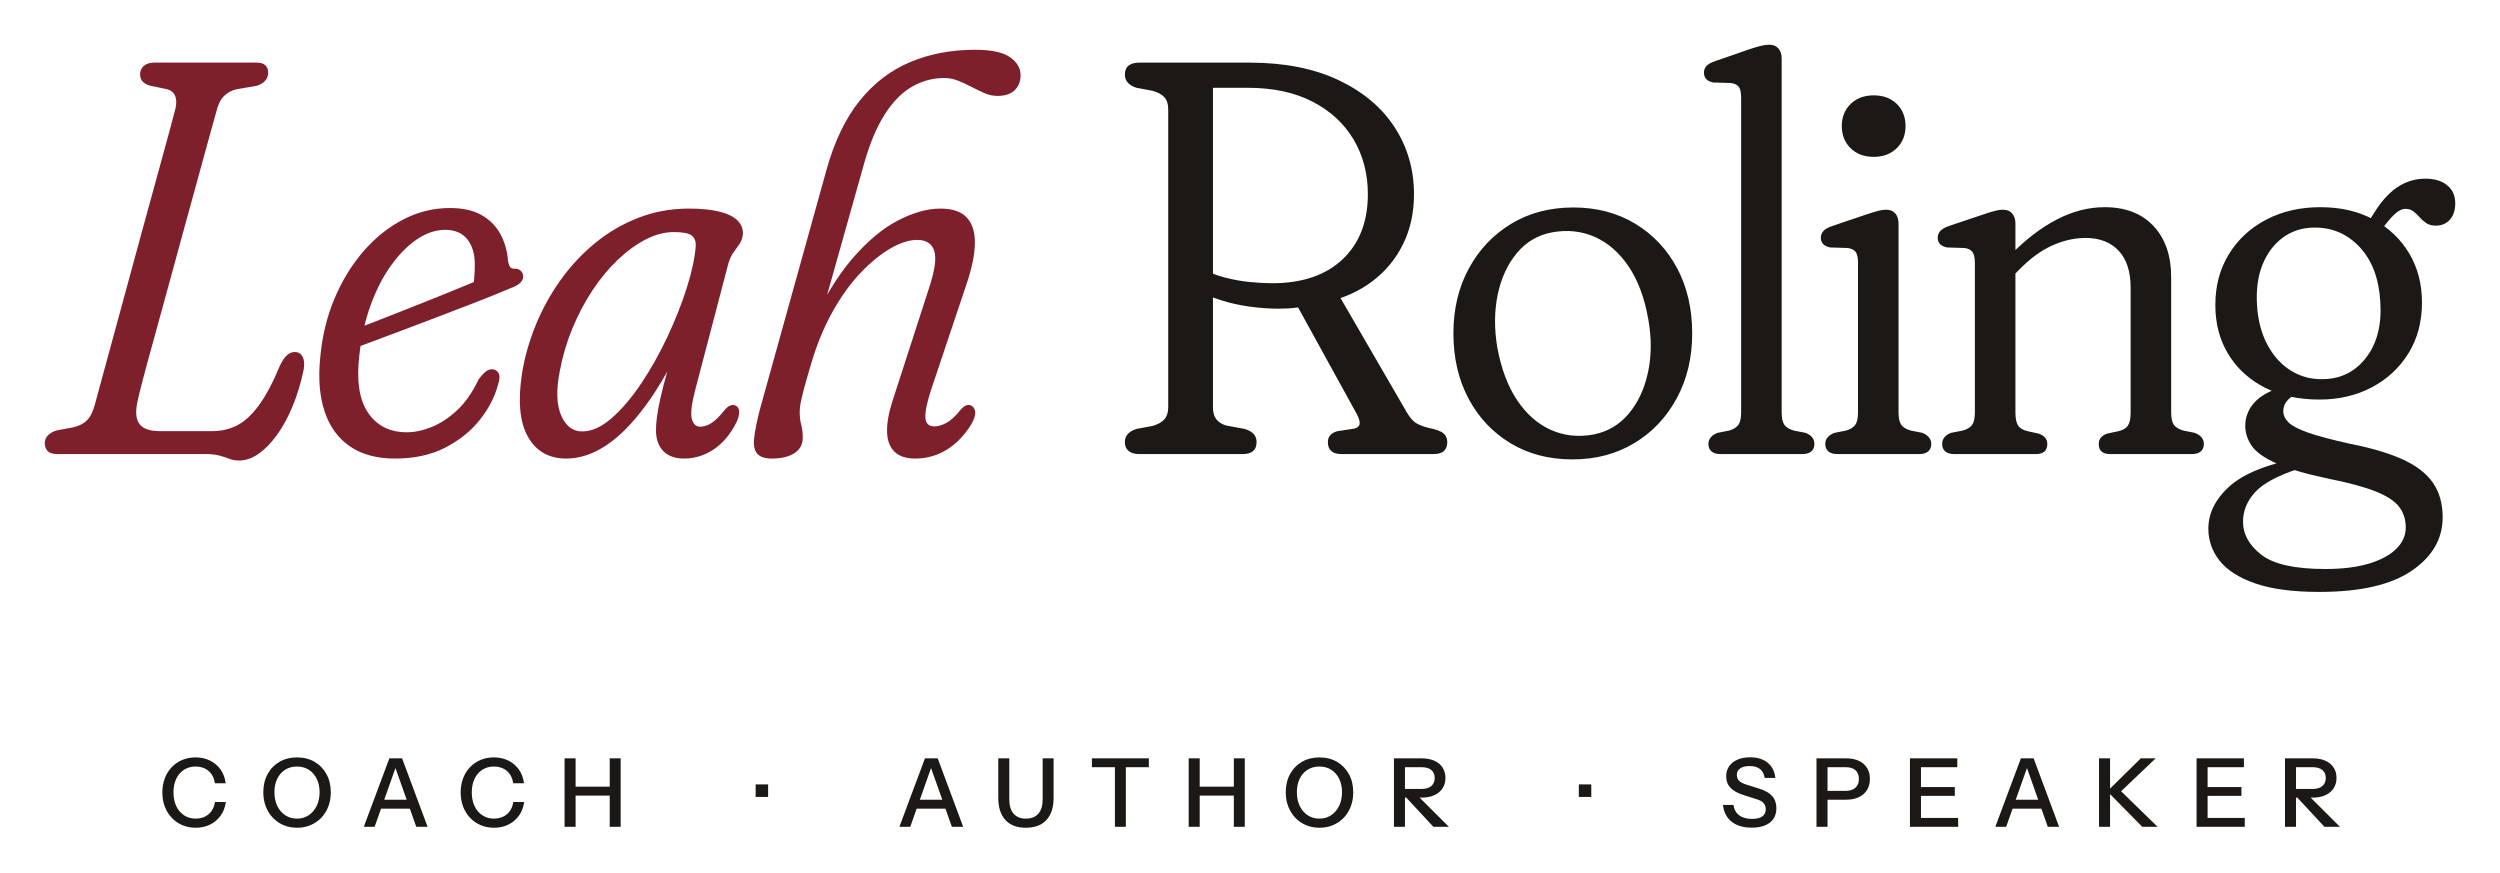
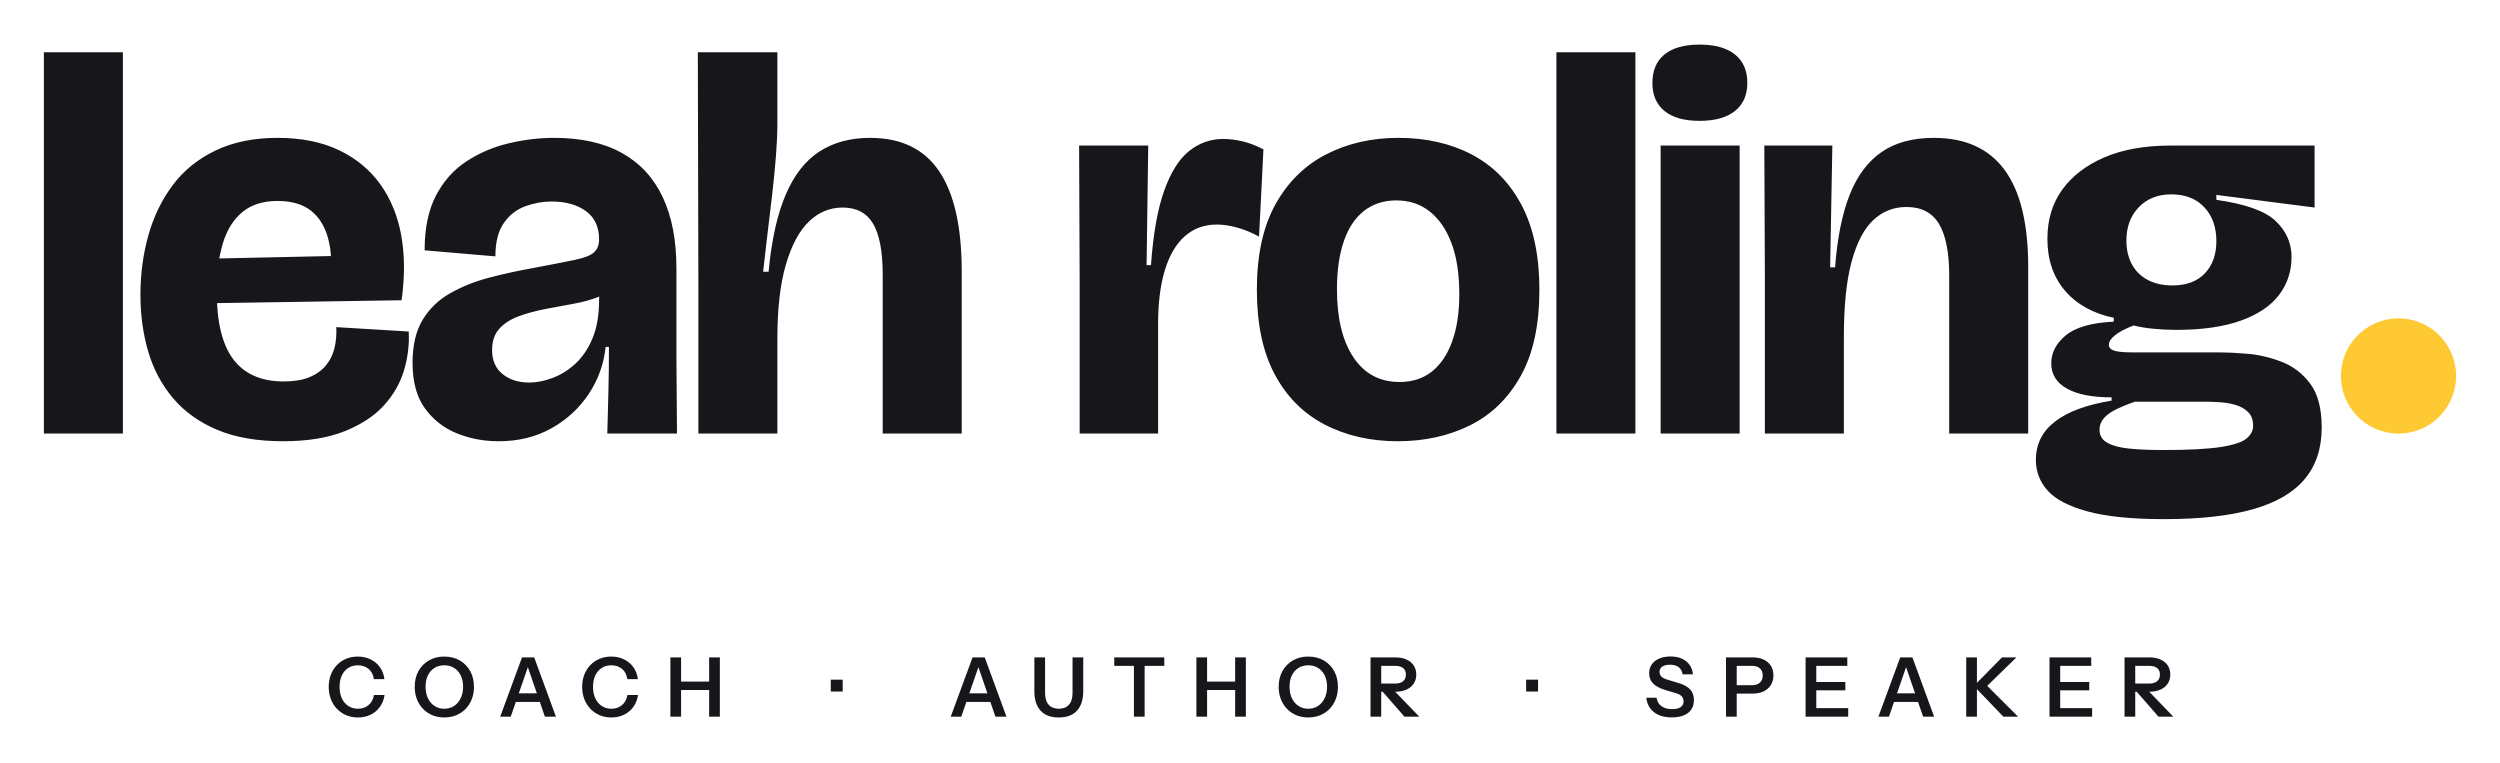
- <svg xmlns="http://www.w3.org/2000/svg" viewBox="0 0 447.05 156.02" width="447" height="156" role="img" aria-label="Leah Roling — Coach, Author, Speaker">
-   <g transform="translate(7.80 -18.80)">
-     <path fill="#7E1F2C" d="M29.1 100.0H2.55Q1.2 100.0 0.7 99.45Q0.2 98.9 0.2 98.05Q0.2 97.2 0.825 96.6Q1.45 96.0 2.4 95.75L5.15 95.25Q6.8 94.9 7.75 93.95Q8.7 93.0 9.2 91.0Q9.55 89.7 10.425 86.475Q11.3 83.25 12.525 78.775Q13.75 74.3 15.125 69.225Q16.5 64.15 17.875 59.125Q19.25 54.1 20.45 49.75Q21.65 45.4 22.475 42.35Q23.3 39.3 23.55 38.3Q23.9 36.9 23.525 35.975Q23.15 35.05 22.05 34.75L18.95 34.1Q18.05 33.8 17.65 33.325Q17.25 32.85 17.25 32.1Q17.25 31.15 17.925 30.575Q18.6 30.0 19.75 30.0H38.15Q39.2 30.0 39.675 30.5Q40.15 31.0 40.15 31.8Q40.15 32.7 39.55 33.3Q38.95 33.9 38.1 34.15L34.55 34.75Q33.2 35.05 32.275 35.95Q31.35 36.85 30.9 38.7Q30.55 39.95 29.675 43.1Q28.8 46.25 27.6 50.65Q26.4 55.05 25.025 60.025Q23.65 65.0 22.3 70.0Q20.95 75.0 19.75 79.3Q18.55 83.6 17.75 86.65Q16.95 89.7 16.75 90.75Q16.2 93.45 17.175 94.675Q18.15 95.9 20.8 95.9H30.15Q32.55 95.9 34.575 94.875Q36.6 93.85 38.475 91.3Q40.35 88.75 42.2 84.3Q42.85 82.9 43.5 82.325Q44.15 81.75 44.9 81.75Q45.85 81.75 46.3 82.575Q46.75 83.4 46.5 84.9Q45.75 88.5 44.5 91.5Q43.25 94.5 41.675 96.65Q40.1 98.8 38.4 99.975Q36.7 101.15 34.95 101.15Q34.0 101.15 33.225 100.85Q32.45 100.55 31.475 100.275Q30.5 100.0 29.1 100.0ZM52.75 78.8Q52.75 78.8 54.425 78.175Q56.1 77.55 58.85 76.475Q61.6 75.4 64.9 74.1Q68.2 72.8 71.475 71.475Q74.75 70.15 77.4 69.05L76.5 70.9Q76.85 69.9 76.975 68.75Q77.1 67.6 77.1 66.1Q77.1 63.25 75.75 61.575Q74.4 59.9 71.8 59.9Q69.3 59.9 66.825 61.55Q64.35 63.2 62.175 66.2Q60.0 69.2 58.5 73.3Q57.0 77.4 56.45 82.35Q55.65 89.15 58.025 92.625Q60.4 96.1 64.95 96.1Q67.05 96.1 69.4 95.15Q71.75 94.2 73.95 92.15Q76.15 90.1 77.75 86.7Q78.55 85.6 79.15 85.175Q79.75 84.75 80.4 84.85Q81.1 84.95 81.4 85.625Q81.7 86.3 81.25 87.6Q80.4 90.85 78.0 93.875Q75.6 96.9 71.8 98.85Q68.0 100.8 62.85 100.8Q57.95 100.8 54.775 98.625Q51.6 96.45 50.25 92.4Q48.9 88.35 49.45 82.85Q49.95 77.1 52.0 72.225Q54.05 67.35 57.225 63.7Q60.4 60.05 64.35 58.025Q68.3 56.0 72.65 56.0Q76.05 56.0 78.25 57.225Q80.45 58.45 81.65 60.6Q82.85 62.75 83.05 65.55Q83.2 66.25 83.425 66.55Q83.65 66.85 84.1 66.85Q84.7 66.8 85.125 67.075Q85.55 67.35 85.7 67.85Q85.9 68.6 85.375 69.225Q84.85 69.85 83.45 70.35Q81.0 71.4 77.8 72.65Q74.6 73.9 71.175 75.2Q67.75 76.5 64.525 77.725Q61.3 78.95 58.725 79.9Q56.15 80.85 54.6 81.425Q53.05 82.0 53.05 82.0ZM116.55 88.4Q115.55 92.2 115.9 93.65Q116.25 95.1 117.4 95.1Q118.4 95.1 119.425 94.45Q120.45 93.8 121.8 92.1Q122.35 91.45 122.825 91.3Q123.3 91.15 123.65 91.3Q124.3 91.5 124.375 92.325Q124.45 93.15 123.85 94.4Q122.25 97.55 119.8 99.175Q117.35 100.8 114.5 100.8Q112.1 100.8 110.8 99.45Q109.5 98.1 109.5 95.7Q109.5 94.7 109.675 93.35Q109.85 92.0 110.3 89.975Q110.75 87.95 111.625 84.875Q112.5 81.8 113.85 77.35L114.8 78.75Q111.35 86.25 107.775 91.15Q104.2 96.05 100.625 98.425Q97.05 100.8 93.45 100.8Q88.8 100.8 86.6 96.9Q84.4 93.0 85.55 85.55Q86.25 81.2 88 76.925Q89.75 72.65 92.425 68.9Q95.1 65.15 98.6 62.275Q102.1 59.4 106.35 57.75Q110.6 56.1 115.4 56.1Q118.6 56.1 120.775 56.625Q122.95 57.15 124.025 58.175Q125.1 59.2 125.05 60.65Q124.95 61.65 124.45 62.4Q123.95 63.15 123.375 63.925Q122.8 64.7 122.45 65.9ZM92.3 85.15Q91.3 90.25 92.55 93.1Q93.8 95.95 96.3 95.95Q98.85 95.95 101.575 93.575Q104.3 91.2 106.875 87.35Q109.45 83.5 111.55 79.025Q113.65 74.55 115 70.3Q116.35 66.05 116.6 62.9Q116.7 61.55 115.9 60.925Q115.1 60.3 112.7 60.3Q110.25 60.3 107.7 61.6Q105.15 62.9 102.7 65.225Q100.25 67.55 98.175 70.675Q96.1 73.8 94.575 77.475Q93.05 81.15 92.3 85.15ZM137.2 84.0Q138.75 78.7 141.075 74.55Q143.4 70.4 146.125 67.55Q148.85 64.7 151.475 63.2Q154.1 61.7 156.2 61.7Q158.6 61.7 159.25 63.625Q159.9 65.55 158.35 70.25L151.75 90.65Q150.75 93.8 150.825 96.075Q150.9 98.35 152.15 99.575Q153.4 100.8 155.85 100.8Q158.95 100.8 161.525 99.2Q164.1 97.6 165.9 94.65Q166.7 93.25 166.575 92.4Q166.45 91.55 165.8 91.3Q165.4 91.1 164.95 91.3Q164.5 91.5 164.0 92.05Q162.6 93.8 161.425 94.425Q160.25 95.05 159.3 95.05Q157.75 95.05 157.675 93.45Q157.6 91.85 158.7 88.5L165.0 69.7Q166.45 65.45 166.525 62.425Q166.6 59.4 165.125 57.75Q163.65 56.1 160.35 56.1Q156.9 56.1 152.775 58.225Q148.65 60.35 144.55 65.125Q140.45 69.9 136.9 77.9L138.2 78.3L146.8 47.75Q148.35 42.4 150.525 39.075Q152.7 35.75 155.375 34.25Q158.05 32.75 161.05 32.75Q162.35 32.75 163.575 33.25Q164.8 33.75 165.95 34.35Q167.1 34.95 168.225 35.45Q169.35 35.95 170.6 35.95Q172.6 35.95 173.65 34.925Q174.7 33.9 174.7 32.25Q174.7 30.35 172.8 29.025Q170.9 27.7 166.6 27.7Q160.15 27.7 154.9 29.925Q149.65 32.15 145.875 36.875Q142.1 41.6 140.0 49.15L128.1 91.95Q127.25 95.25 127.05 97.175Q126.85 99.1 127.625 99.95Q128.4 100.8 130.2 100.8Q132.8 100.8 134.275 99.825Q135.75 98.85 135.75 97.05Q135.75 95.8 135.475 94.775Q135.2 93.75 135.2 92.4Q135.2 91.75 135.375 90.825Q135.55 89.9 135.975 88.3Q136.4 86.7 137.2 84.0Z" />
-     <path fill="#1C1815" d="M245.05 53.55Q245.05 58.45 243.125 62.4Q241.2 66.35 237.7 69.025Q234.2 71.7 229.5 72.8Q228.0 73.05 226.75 73.325Q225.5 73.6 224.1 73.8Q222.7 74.0 220.85 74.0Q218.35 74.0 215.625 73.625Q212.9 73.25 210.425 72.45Q207.95 71.65 206.0 70.55L206.45 66.35Q208.5 67.7 210.925 68.35Q213.35 69.0 215.65 69.225Q217.95 69.45 219.65 69.45Q227.75 69.45 232.275 65.175Q236.8 60.9 236.8 53.5Q236.8 48.05 234.25 43.75Q231.7 39.45 226.9 36.975Q222.1 34.5 215.35 34.5H209.1V91.65Q209.1 93.0 209.7 93.775Q210.3 94.55 211.5 94.9L214.75 95.5Q215.8 95.8 216.35 96.375Q216.9 96.95 216.9 97.85Q216.9 100.0 214.4 100.0H195.9Q194.7 100.0 194.025 99.45Q193.35 98.9 193.35 97.85Q193.35 96.15 195.45 95.5L198.35 94.95Q199.75 94.55 200.425 93.775Q201.1 93.0 201.1 91.65V38.35Q201.1 36.95 200.425 36.2Q199.75 35.45 198.35 35.05L195.45 34.5Q193.35 33.85 193.35 32.15Q193.35 31.05 194.025 30.525Q194.7 30.0 195.9 30.0H215.65Q224.95 30.0 231.55 33.125Q238.15 36.25 241.6 41.575Q245.05 46.9 245.05 53.55ZM223.1 71.55 230.9 70.35 243.8 92.6Q244.55 93.85 245.3 94.375Q246.05 94.9 247.6 95.3Q249.6 95.7 250.3 96.275Q251.0 96.85 251.0 97.85Q251.0 98.9 250.4 99.45Q249.8 100.0 248.5 100.0H232.1Q229.65 100.0 229.65 97.85Q229.65 97.1 230.1 96.6Q230.55 96.1 231.4 95.9L234.35 95.45Q235.2 95.25 235.325 94.65Q235.45 94.05 234.8 92.8ZM273.55 55.9Q279.8 55.9 284.6 58.8Q289.4 61.7 292.1 66.75Q294.8 71.8 294.8 78.45Q294.8 84.9 292.05 90.0Q289.3 95.1 284.475 98.025Q279.65 100.95 273.35 100.95Q267.1 100.95 262.3 98.05Q257.5 95.15 254.8 90.075Q252.1 85.0 252.1 78.4Q252.1 71.9 254.85 66.825Q257.6 61.75 262.425 58.825Q267.25 55.9 273.55 55.9ZM277.15 96.5Q280.95 95.75 283.45 92.775Q285.95 89.8 286.9 85.375Q287.85 80.95 286.95 75.9Q285.95 70.2 283.45 66.475Q280.95 62.75 277.4 61.175Q273.85 59.6 269.75 60.35Q265.95 61.05 263.45 64.05Q260.95 67.05 260.025 71.475Q259.1 75.9 259.95 80.95Q261.0 86.65 263.5 90.375Q266.0 94.1 269.525 95.675Q273.05 97.25 277.15 96.5ZM310.8 29.25V92.55Q310.8 94.05 311.275 94.75Q311.75 95.45 313 95.8L315.05 96.2Q315.85 96.5 316.25 97.0Q316.65 97.5 316.65 98.2Q316.65 99.05 316.1 99.525Q315.55 100.0 314.45 100.0H299.9Q298.8 100.0 298.25 99.525Q297.7 99.05 297.7 98.2Q297.7 97.5 298.125 97.0Q298.55 96.5 299.35 96.2L301.4 95.8Q302.6 95.45 303.075 94.75Q303.55 94.05 303.55 92.55V36.3Q303.55 34.9 303.15 34.35Q302.75 33.8 301.75 33.65L298.55 33.55Q297.65 33.35 297.275 32.9Q296.9 32.45 296.9 31.8Q296.9 31.1 297.35 30.6Q297.8 30.1 299 29.7L304.9 27.65Q306.4 27.15 307.175 26.975Q307.95 26.8 308.6 26.8Q309.65 26.8 310.225 27.475Q310.8 28.15 310.8 29.25ZM331.7 58.8V92.55Q331.7 94.05 332.175 94.75Q332.65 95.45 333.9 95.8L335.95 96.2Q336.7 96.5 337.125 97.0Q337.55 97.5 337.55 98.2Q337.55 99.05 337.0 99.525Q336.45 100.0 335.4 100.0H320.8Q319.7 100.0 319.15 99.525Q318.6 99.05 318.6 98.2Q318.6 97.5 319.025 97.0Q319.45 96.5 320.25 96.2L322.3 95.8Q323.5 95.45 323.975 94.75Q324.45 94.05 324.45 92.55V65.8Q324.45 64.45 324.05 63.875Q323.65 63.3 322.65 63.15L319.45 63.05Q318.55 62.85 318.175 62.4Q317.8 61.95 317.8 61.35Q317.8 60.65 318.25 60.125Q318.7 59.6 319.9 59.2L325.8 57.2Q327.3 56.7 328.075 56.5Q328.85 56.3 329.5 56.3Q330.55 56.3 331.125 56.975Q331.7 57.65 331.7 58.8ZM327.25 46.85Q324.7 46.85 323.125 45.3Q321.55 43.75 321.55 41.35Q321.55 38.95 323.125 37.4Q324.7 35.85 327.25 35.85Q329.8 35.85 331.375 37.375Q332.95 38.9 332.95 41.35Q332.95 43.75 331.375 45.3Q329.8 46.85 327.25 46.85ZM352.6 58.8V92.55Q352.6 94.1 353.05 94.85Q353.5 95.6 354.75 95.9L356.8 96.35Q358.3 96.9 358.3 98.2Q358.3 100.0 356.25 100.0H341.7Q340.6 100.0 340.05 99.525Q339.5 99.05 339.5 98.2Q339.5 97.5 339.9 97.0Q340.3 96.5 341.1 96.2L343.15 95.8Q344.4 95.45 344.875 94.75Q345.35 94.05 345.35 92.55V65.8Q345.35 64.45 344.925 63.875Q344.5 63.3 343.55 63.15L340.35 63.05Q339.45 62.85 339.075 62.4Q338.7 61.95 338.7 61.35Q338.7 60.65 339.15 60.125Q339.6 59.6 340.75 59.2L346.7 57.2Q348.15 56.7 348.95 56.5Q349.75 56.3 350.35 56.3Q351.45 56.3 352.025 56.975Q352.6 57.65 352.6 58.8ZM351.5 68.8 349.55 66.55 351.55 64.55Q355.75 60.25 360 58.05Q364.25 55.85 368.55 55.85Q374.15 55.85 377.3 59.225Q380.45 62.6 380.45 68.35V92.55Q380.45 94.05 380.925 94.75Q381.4 95.45 382.65 95.8L384.65 96.2Q385.45 96.5 385.875 97.0Q386.3 97.5 386.3 98.2Q386.3 99.05 385.75 99.525Q385.2 100.0 384.1 100.0H369.55Q367.5 100.0 367.5 98.2Q367.5 96.9 368.95 96.35L371.05 95.9Q372.3 95.6 372.75 94.85Q373.2 94.1 373.2 92.55V70.25Q373.2 65.9 371.05 63.625Q368.9 61.35 365.15 61.35Q362.15 61.35 359.125 62.725Q356.1 64.1 353.15 67.15ZM412.4 98.15Q407.45 97.05 404.9 96.15Q402.35 95.25 401.425 94.325Q400.5 93.4 400.5 92.3Q400.5 91.3 401.175 90.475Q401.85 89.65 403.45 88.95L402.6 87.7Q399.6 88.0 397.6 89.075Q395.6 90.15 394.65 91.675Q393.7 93.2 393.7 94.95Q393.7 96.8 394.825 98.475Q395.95 100.15 399.175 101.625Q402.4 103.1 408.6 104.4Q413.85 105.45 416.875 106.625Q419.9 107.8 421.15 109.35Q422.4 110.9 422.4 113.15Q422.4 115.25 420.725 116.925Q419.05 118.6 415.85 119.575Q412.65 120.55 408.0 120.55Q399.85 120.55 396.575 118.0Q393.3 115.45 393.3 112.1Q393.3 109.2 395.425 106.85Q397.55 104.5 403.15 102.65L401.85 101.05Q394.2 102.65 390.65 105.975Q387.1 109.3 387.1 113.35Q387.1 116.5 389.1 119.05Q391.1 121.6 395.475 123.125Q399.85 124.65 406.95 124.65Q417.9 124.65 423.45 120.875Q429.0 117.1 429.0 111.3Q429.0 107.65 427.275 105.15Q425.55 102.65 421.9 100.975Q418.25 99.3 412.4 98.15ZM415.1 59.45 417.5 60.65Q419.25 58.2 420.325 57.175Q421.4 56.15 422.35 56.15Q423.2 56.15 423.775 56.6Q424.35 57.05 424.875 57.65Q425.4 58.25 426.075 58.7Q426.75 59.15 427.75 59.15Q429.35 59.15 430.3 58.075Q431.25 57.0 431.25 55.15Q431.25 53.1 429.8 51.925Q428.35 50.75 425.9 50.75Q423.2 50.75 420.9 52.275Q418.6 53.8 416.6 57.1ZM425.3 72.9Q425.3 67.95 423.025 64.125Q420.75 60.3 416.675 58.075Q412.6 55.85 407.15 55.85Q401.7 55.85 397.45 58.075Q393.2 60.3 390.775 64.25Q388.35 68.2 388.35 73.35Q388.35 78.35 390.675 82.15Q393.0 85.95 397.175 88.1Q401.35 90.25 406.95 90.25Q412.2 90.25 416.35 88.05Q420.5 85.85 422.9 81.95Q425.3 78.05 425.3 72.9ZM405.9 59.5Q410.8 59.4 414.15 62.975Q417.5 66.55 417.85 72.8Q418.25 78.9 415.35 82.7Q412.45 86.5 407.7 86.6Q404.5 86.7 401.9 85.1Q399.3 83.5 397.675 80.475Q396.05 77.45 395.8 73.35Q395.55 69.2 396.775 66.15Q398.0 63.1 400.375 61.325Q402.75 59.55 405.9 59.5Z" />
-     <path fill="#1C1815" d="M27.178 166.82Q25.886 166.82 24.798 166.353Q23.71 165.885 22.911 165.043Q22.112 164.202 21.67 163.046Q21.228 161.89 21.228 160.513Q21.228 159.136 21.661 157.988Q22.095 156.841 22.894 156Q23.693 155.158 24.781 154.699Q25.869 154.24 27.161 154.24Q28.606 154.24 29.762 154.81Q30.918 155.379 31.649 156.425Q32.38 157.47 32.55 158.864H30.629Q30.408 157.436 29.481 156.654Q28.555 155.872 27.178 155.872Q26.005 155.872 25.112 156.442Q24.22 157.011 23.718 158.048Q23.217 159.085 23.217 160.496Q23.217 161.907 23.718 162.961Q24.22 164.015 25.121 164.602Q26.022 165.188 27.195 165.188Q28.555 165.188 29.49 164.406Q30.425 163.624 30.646 162.213H32.584Q32.397 163.607 31.657 164.644Q30.918 165.681 29.77 166.25Q28.623 166.82 27.178 166.82ZM45.317 166.82Q43.991 166.82 42.894 166.353Q41.798 165.885 40.99 165.035Q40.183 164.185 39.732 163.029Q39.282 161.873 39.282 160.479Q39.282 158.643 40.047 157.232Q40.812 155.821 42.18 155.031Q43.549 154.24 45.3 154.24Q47.085 154.24 48.445 155.031Q49.805 155.821 50.578 157.232Q51.352 158.643 51.352 160.496Q51.352 161.873 50.901 163.038Q50.451 164.202 49.643 165.043Q48.836 165.885 47.731 166.353Q46.626 166.82 45.317 166.82ZM45.3 165.188Q46.49 165.188 47.399 164.584Q48.309 163.981 48.828 162.91Q49.346 161.839 49.346 160.462Q49.346 159.102 48.836 158.065Q48.326 157.028 47.416 156.45Q46.507 155.872 45.3 155.872Q44.093 155.872 43.183 156.45Q42.274 157.028 41.772 158.057Q41.271 159.085 41.271 160.462Q41.271 161.856 41.781 162.918Q42.291 163.981 43.2 164.584Q44.11 165.188 45.3 165.188ZM57.251 166.65 61.824 154.41H63.524L59.189 166.65ZM66.635 166.65 62.3 154.41H64.102L68.658 166.65ZM59.58 161.805H66.21V163.403H59.58ZM80.524 166.82Q79.232 166.82 78.144 166.353Q77.056 165.885 76.257 165.043Q75.458 164.202 75.016 163.046Q74.574 161.89 74.574 160.513Q74.574 159.136 75.007 157.988Q75.441 156.841 76.24 156Q77.039 155.158 78.127 154.699Q79.215 154.24 80.507 154.24Q81.952 154.24 83.108 154.81Q84.264 155.379 84.995 156.425Q85.726 157.47 85.896 158.864H83.975Q83.754 157.436 82.827 156.654Q81.901 155.872 80.524 155.872Q79.351 155.872 78.459 156.442Q77.566 157.011 77.065 158.048Q76.563 159.085 76.563 160.496Q76.563 161.907 77.065 162.961Q77.566 164.015 78.467 164.602Q79.368 165.188 80.541 165.188Q81.901 165.188 82.836 164.406Q83.771 163.624 83.992 162.213H85.93Q85.743 163.607 85.004 164.644Q84.264 165.681 83.117 166.25Q81.969 166.82 80.524 166.82ZM93.155 166.65V154.41H95.127V166.65ZM101.23 166.65V154.41H103.185V166.65ZM94.107 159.476H102.114V161.074H94.107ZM127.325 161.312V159.068H129.552V161.312ZM153.029 166.65 157.602 154.41H159.302L154.967 166.65ZM162.413 166.65 158.078 154.41H159.88L164.436 166.65ZM155.358 161.805H161.988V163.403H155.358ZM175.639 166.82Q173.242 166.82 171.976 165.426Q170.709 164.032 170.709 161.448V154.41H172.681V161.703Q172.681 163.437 173.454 164.312Q174.228 165.188 175.656 165.188Q177.084 165.188 177.866 164.312Q178.648 163.437 178.648 161.72V154.41H180.603V161.482Q180.603 164.032 179.328 165.426Q178.053 166.82 175.639 166.82ZM191.568 166.65V155.991H187.454V154.41H197.637V155.991H193.523V166.65ZM204.76 166.65V154.41H206.732V166.65ZM212.835 166.65V154.41H214.79V166.65ZM205.712 159.476H213.719V161.074H205.712ZM228.152 166.82Q226.826 166.82 225.729 166.353Q224.633 165.885 223.825 165.035Q223.018 164.185 222.567 163.029Q222.117 161.873 222.117 160.479Q222.117 158.643 222.882 157.232Q223.647 155.821 225.015 155.031Q226.384 154.24 228.135 154.24Q229.92 154.24 231.28 155.031Q232.64 155.821 233.413 157.232Q234.187 158.643 234.187 160.496Q234.187 161.873 233.736 163.038Q233.286 164.202 232.478 165.043Q231.671 165.885 230.566 166.353Q229.461 166.82 228.152 166.82ZM228.135 165.188Q229.325 165.188 230.234 164.584Q231.144 163.981 231.662 162.91Q232.181 161.839 232.181 160.462Q232.181 159.102 231.671 158.065Q231.161 157.028 230.251 156.45Q229.342 155.872 228.135 155.872Q226.928 155.872 226.018 156.45Q225.109 157.028 224.607 158.057Q224.106 159.085 224.106 160.462Q224.106 161.856 224.616 162.918Q225.126 163.981 226.035 164.584Q226.945 165.188 228.135 165.188ZM241.463 166.65V154.41H246.427Q247.753 154.41 248.705 154.844Q249.657 155.277 250.167 156.067Q250.677 156.858 250.677 157.912Q250.677 158.966 250.167 159.757Q249.657 160.547 248.705 160.989Q247.753 161.431 246.427 161.431H242.976V159.884H246.376Q247.532 159.884 248.144 159.365Q248.756 158.847 248.756 157.929Q248.756 157.011 248.152 156.501Q247.549 155.991 246.376 155.991H243.435V166.65ZM248.518 166.65 242.755 160.445H245.067L251.289 166.65ZM274.528 161.312V159.068H276.755V161.312ZM305.451 166.803Q303.207 166.803 301.864 165.749Q300.521 164.695 300.3 162.74H302.187Q302.34 163.947 303.207 164.593Q304.074 165.239 305.502 165.239Q306.709 165.239 307.33 164.797Q307.95 164.355 307.95 163.556Q307.95 162.825 307.551 162.392Q307.151 161.958 306.233 161.686L304.074 161.006Q302.425 160.496 301.652 159.68Q300.878 158.864 300.878 157.623Q300.878 156.586 301.405 155.821Q301.932 155.056 302.901 154.639Q303.87 154.223 305.145 154.223Q307.134 154.223 308.316 155.209Q309.497 156.195 309.667 157.912H307.763Q307.576 156.807 306.896 156.297Q306.216 155.787 305.06 155.787Q303.989 155.787 303.386 156.204Q302.782 156.62 302.782 157.368Q302.782 157.98 303.165 158.397Q303.547 158.813 304.516 159.119L306.743 159.816Q308.358 160.309 309.106 161.159Q309.854 162.009 309.854 163.318Q309.854 164.984 308.698 165.894Q307.542 166.803 305.451 166.803ZM317.028 166.65V154.41H322.332Q323.675 154.41 324.619 154.861Q325.562 155.311 326.072 156.136Q326.582 156.96 326.582 158.082Q326.582 159.221 326.072 160.054Q325.562 160.887 324.61 161.346Q323.658 161.805 322.332 161.805H318.541V160.224H322.247Q323.386 160.224 323.998 159.655Q324.61 159.085 324.61 158.099Q324.61 157.096 324.007 156.543Q323.403 155.991 322.247 155.991H319.0V166.65ZM333.739 166.65V154.41H335.711V166.65ZM334.691 166.65V165.069H342.358V166.65ZM334.691 161.125V159.544H341.763V161.125ZM334.691 155.991V154.41H342.205V155.991ZM349.005 166.65 353.578 154.41H355.278L350.943 166.65ZM358.389 166.65 354.054 154.41H355.856L360.412 166.65ZM351.334 161.805H357.964V163.403H351.334ZM367.552 166.65V154.41H369.524V166.65ZM369.048 160.292 375.015 154.41H377.684L371.496 160.292ZM375.287 166.65 369.014 160.292H371.496L378.024 166.65ZM384.994 166.65V154.41H386.966V166.65ZM385.946 166.65V165.069H393.613V166.65ZM385.946 161.125V159.544H393.018V161.125ZM385.946 155.991V154.41H393.46V155.991ZM400.804 166.65V154.41H405.768Q407.094 154.41 408.046 154.844Q408.998 155.277 409.508 156.067Q410.018 156.858 410.018 157.912Q410.018 158.966 409.508 159.757Q408.998 160.547 408.046 160.989Q407.094 161.431 405.768 161.431H402.317V159.884H405.717Q406.873 159.884 407.485 159.365Q408.097 158.847 408.097 157.929Q408.097 157.011 407.494 156.501Q406.89 155.991 405.717 155.991H402.776V166.65ZM407.859 166.65 402.096 160.445H404.408L410.63 166.65Z" />
+ <svg xmlns="http://www.w3.org/2000/svg" viewBox="0 0 455.70 138.65" width="456" height="139" role="img" aria-label="leah roling — coach, author, speaker">
+   <g transform="translate(4.10 -21.10)">
+     <path fill="#17161B" d="M3.9 100.0V30.5H18.3V100.0ZM47.5 101.4Q40.4 101.4 35.45 99.3Q30.5 97.2 27.4 93.5Q24.3 89.8 22.9 85.0Q21.5 80.2 21.5 74.7Q21.5 69.0 22.95 63.85Q24.4 58.7 27.4 54.7Q30.4 50.7 35.2 48.4Q40.0 46.1 46.5 46.1Q53.0 46.1 57.7 48.35Q62.4 50.6 65.25 54.6Q68.1 58.6 69.05 63.95Q70.0 69.3 69.1 75.7L30.4 76.3V68.2L58.1 67.6L56.1 72.3Q56.6 67.7 55.7 64.4Q54.8 61.1 52.55 59.35Q50.3 57.6 46.5 57.6Q42.5 57.6 40.05 59.65Q37.6 61.7 36.5 65.4Q35.4 69.1 35.4 74.0Q35.4 82.5 38.45 86.5Q41.5 90.5 47.6 90.5Q50.4 90.5 52.25 89.75Q54.1 89.0 55.25 87.65Q56.4 86.3 56.85 84.5Q57.3 82.7 57.2 80.6L70.4 81.4Q70.6 84.9 69.55 88.45Q68.5 92.0 65.85 94.9Q63.2 97.8 58.65 99.6Q54.1 101.4 47.5 101.4ZM86.8 101.4Q82.7 101.4 79.15 99.95Q75.6 98.5 73.35 95.4Q71.1 92.3 71.1 87.1Q71.1 82.3 72.95 79.25Q74.8 76.2 78.0 74.4Q81.2 72.6 85.0 71.6Q88.8 70.6 92.7 69.9Q98.0 68.9 100.65 68.35Q103.3 67.8 104.2 66.95Q105.1 66.1 105.1 64.6Q105.1 61.2 102.7 59.45Q100.3 57.7 96.4 57.7Q94.1 57.7 91.7 58.55Q89.3 59.4 87.75 61.6Q86.2 63.8 86.2 67.7L73.3 66.6Q73.3 60.6 75.35 56.65Q77.4 52.7 80.9 50.4Q84.4 48.1 88.6 47.1Q92.8 46.1 96.9 46.1Q104.3 46.1 109.25 48.85Q114.2 51.6 116.7 56.9Q119.2 62.2 119.2 69.9V79.4Q119.2 82.8 119.2 86.25Q119.2 89.7 119.25 93.15Q119.3 96.6 119.3 100.0H106.6Q106.7 96.2 106.8 92.3Q106.9 88.4 106.9 84.2H106.3Q105.8 88.9 103.2 92.8Q100.6 96.7 96.4 99.05Q92.2 101.4 86.8 101.4ZM92.4 90.7Q94.4 90.7 96.65 89.85Q98.9 89.0 100.8 87.25Q102.7 85.5 103.9 82.65Q105.1 79.8 105.1 75.7L105.2 73.4L107.8 72.9Q107.0 74.3 104.95 75.1Q102.9 75.9 100.4 76.35Q97.9 76.8 95.3 77.3Q92.7 77.8 90.5 78.6Q88.3 79.4 86.95 80.85Q85.6 82.3 85.6 84.8Q85.6 87.6 87.5 89.15Q89.4 90.7 92.4 90.7ZM123.2 100.0V73.4L123.1 30.5H137.6V43.9Q137.6 45.9 137.35 49.25Q137.1 52.6 136.65 56.45Q136.2 60.3 135.75 64Q135.3 67.7 135.0 70.5H136.0Q136.8 61.9 139.1 56.5Q141.4 51.1 145.25 48.6Q149.1 46.1 154.5 46.1Q163.0 46.1 167.1 52.2Q171.2 58.3 171.2 70.4V100.0H156.8V71.1Q156.8 64.7 155.05 61.75Q153.3 58.8 149.5 58.8Q146.0 58.8 143.35 61.35Q140.7 63.9 139.15 69.2Q137.6 74.5 137.6 82.7V100.0ZM192.7 100.0V72.4L192.6 47.5H205.2L204.9 69.3H205.7Q206.3 60.8 208.1 55.75Q209.9 50.7 212.65 48.5Q215.4 46.3 218.9 46.3Q220.6 46.3 222.45 46.75Q224.3 47.2 226.2 48.2L225.4 64.1Q223.4 63.0 221.4 62.45Q219.4 61.9 217.7 61.9Q214.3 61.9 211.9 64.0Q209.5 66.1 208.25 70.15Q207.0 74.2 207.0 80.0V100.0ZM250.7 101.4Q243.2 101.4 237.35 98.35Q231.5 95.3 228.25 89.2Q225.0 83.1 225.0 73.8Q225.0 64.3 228.4 58.2Q231.8 52.1 237.65 49.1Q243.5 46.1 250.8 46.1Q258.4 46.1 264.2 49.15Q270.0 52.2 273.25 58.35Q276.5 64.5 276.5 73.8Q276.5 83.4 273.1 89.5Q269.7 95.6 263.85 98.5Q258.0 101.4 250.7 101.4ZM251.0 90.6Q254.5 90.6 256.9 88.7Q259.3 86.8 260.6 83.2Q261.9 79.6 261.9 74.6Q261.9 69.1 260.5 65.35Q259.1 61.6 256.55 59.55Q254.0 57.5 250.4 57.5Q247.0 57.5 244.55 59.4Q242.1 61.3 240.85 64.95Q239.6 68.6 239.6 73.7Q239.6 81.6 242.6 86.1Q245.6 90.6 251.0 90.6ZM279.6 100.0V30.5H294.0V100.0ZM298.6 100.0V47.5H313.0V100.0ZM305.7 43.0Q301.5 43.0 299.3 41.2Q297.1 39.4 297.1 36.1Q297.1 32.7 299.3 30.9Q301.5 29.1 305.7 29.1Q309.9 29.1 312.15 30.9Q314.4 32.7 314.4 36.1Q314.4 39.4 312.15 41.2Q309.9 43.0 305.7 43.0ZM317.6 100.0V71.5L317.5 47.5H329.9L329.5 69.7H330.4Q331 61.7 333.05 56.5Q335.1 51.3 338.85 48.7Q342.6 46.1 348.4 46.1Q357 46.1 361.3 51.95Q365.6 57.8 365.6 69.6V100.0H351.2V71.2Q351.2 64.9 349.35 61.8Q347.5 58.7 343.4 58.7Q339.9 58.7 337.35 61.1Q334.8 63.5 333.4 68.7Q332 73.9 332 82.4V100.0ZM390.4 115.6Q381.6 115.6 376.45 114.2Q371.3 112.8 369.15 110.4Q367.0 108.0 367.0 104.8Q367.0 100.5 370.5 97.8Q374.0 95.1 380.8 94.0V93.4Q375.5 93.4 372.65 91.8Q369.8 90.2 369.8 87.2Q369.8 84.3 372.45 82.1Q375.1 79.9 381.2 79.6V78.9Q375.5 77.7 372.3 73.95Q369.1 70.2 369.1 64.5Q369.1 59.3 371.8 55.55Q374.5 51.8 379.5 49.65Q384.5 47.5 391.6 47.5H417.8V58.8L399.9 56.5V57.4Q407.8 58.5 410.7 61.25Q413.6 64.0 413.6 67.8Q413.6 71.7 411.35 74.7Q409.1 77.7 404.4 79.4Q399.7 81.1 392.6 81.1Q390.5 81.1 388.45 80.9Q386.4 80.7 384.8 80.3Q382.5 81.2 381.4 82.1Q380.3 83.0 380.3 83.8Q380.3 84.4 380.85 84.7Q381.4 85.0 382.35 85.1Q383.3 85.2 384.5 85.2H400.4Q402.4 85.2 405.5 85.45Q408.6 85.7 411.75 86.9Q414.9 88.1 417.0 90.9Q419.1 93.7 419.1 98.9Q419.1 104.6 416.0 108.3Q412.9 112.0 406.55 113.8Q400.2 115.6 390.4 115.6ZM390.2 103.0Q397.2 103.0 400.7 102.45Q404.2 101.9 405.4 100.9Q406.6 99.9 406.6 98.6Q406.6 97.0 405.7 96.1Q404.8 95.2 403.45 94.8Q402.1 94.4 400.7 94.3Q399.3 94.2 398.3 94.2H385.0Q381.3 95.5 379.95 96.65Q378.6 97.8 378.6 99.3Q378.6 100.9 380.05 101.7Q381.5 102.5 384.1 102.75Q386.7 103.0 390.2 103.0ZM391.9 73.0Q395.7 73.0 397.8 70.8Q399.9 68.6 399.9 64.9Q399.9 61.1 397.7 58.75Q395.5 56.4 391.7 56.4Q388.0 56.4 385.75 58.75Q383.5 61.1 383.5 64.8Q383.5 67.3 384.5 69.15Q385.5 71.0 387.4 72.0Q389.3 73.0 391.9 73.0Z" />
+     <circle cx="433.10" cy="89.50" r="10.50" fill="#FFC933" />
+     <path fill="#17161B" d="M61.128 151.75Q59.973 151.75 59.005 151.337Q58.038 150.925 57.318 150.175Q56.598 149.425 56.208 148.405Q55.818 147.385 55.818 146.17Q55.818 144.955 56.208 143.95Q56.598 142.945 57.31 142.202Q58.023 141.46 58.99 141.055Q59.958 140.65 61.128 140.65Q62.418 140.65 63.453 141.16Q64.488 141.67 65.155 142.592Q65.823 143.515 65.973 144.76H64.053Q63.873 143.545 63.078 142.892Q62.283 142.24 61.143 142.24Q60.138 142.24 59.388 142.72Q58.638 143.2 58.218 144.077Q57.798 144.955 57.798 146.155Q57.798 147.385 58.218 148.277Q58.638 149.17 59.403 149.665Q60.168 150.16 61.158 150.16Q62.268 150.16 63.063 149.507Q63.858 148.855 64.068 147.655H66.003Q65.823 148.885 65.155 149.815Q64.488 150.745 63.453 151.248Q62.418 151.75 61.128 151.75ZM76.893 151.75Q75.723 151.75 74.733 151.345Q73.743 150.94 73.015 150.19Q72.288 149.44 71.89 148.412Q71.493 147.385 71.493 146.155Q71.493 144.52 72.183 143.282Q72.873 142.045 74.095 141.347Q75.318 140.65 76.878 140.65Q78.468 140.65 79.69 141.347Q80.913 142.045 81.603 143.29Q82.293 144.535 82.293 146.17Q82.293 147.4 81.895 148.42Q81.498 149.44 80.77 150.19Q80.043 150.94 79.053 151.345Q78.063 151.75 76.893 151.75ZM76.878 150.16Q77.898 150.16 78.67 149.65Q79.443 149.14 79.878 148.232Q80.313 147.325 80.313 146.14Q80.313 144.97 79.885 144.093Q79.458 143.215 78.685 142.728Q77.913 142.24 76.878 142.24Q75.858 142.24 75.085 142.728Q74.313 143.215 73.893 144.085Q73.473 144.955 73.473 146.14Q73.473 147.34 73.9 148.24Q74.328 149.14 75.1 149.65Q75.873 150.16 76.878 150.16ZM87.078 151.6 91.053 140.8H92.733L88.998 151.6ZM95.223 151.6 91.503 140.8H93.273L97.233 151.6ZM89.133 147.355H95.043V148.915H89.133ZM107.328 151.75Q106.173 151.75 105.205 151.337Q104.238 150.925 103.518 150.175Q102.798 149.425 102.408 148.405Q102.018 147.385 102.018 146.17Q102.018 144.955 102.408 143.95Q102.798 142.945 103.51 142.202Q104.223 141.46 105.19 141.055Q106.158 140.65 107.328 140.65Q108.618 140.65 109.653 141.16Q110.688 141.67 111.355 142.592Q112.023 143.515 112.173 144.76H110.253Q110.073 143.545 109.278 142.892Q108.483 142.24 107.343 142.24Q106.338 142.24 105.588 142.72Q104.838 143.2 104.418 144.077Q103.998 144.955 103.998 146.155Q103.998 147.385 104.418 148.277Q104.838 149.17 105.603 149.665Q106.368 150.16 107.358 150.16Q108.468 150.16 109.263 149.507Q110.058 148.855 110.268 147.655H112.203Q112.023 148.885 111.355 149.815Q110.688 150.745 109.653 151.248Q108.618 151.75 107.328 151.75ZM118.098 151.6V140.8H120.048V151.6ZM125.163 151.6V140.8H127.113V151.6ZM119.028 145.21H126.048V146.74H119.028ZM147.333 147.025V144.865H149.508V147.025ZM169.203 151.6 173.178 140.8H174.858L171.123 151.6ZM177.348 151.6 173.628 140.8H175.398L179.358 151.6ZM171.258 147.355H177.168V148.915H171.258ZM188.883 151.75Q186.693 151.75 185.568 150.505Q184.443 149.26 184.443 146.935V140.8H186.393V147.22Q186.393 148.705 187.053 149.433Q187.713 150.16 188.898 150.16Q190.083 150.16 190.743 149.433Q191.403 148.705 191.403 147.235V140.8H193.353V146.95Q193.353 149.26 192.22 150.505Q191.088 151.75 188.883 151.75ZM202.593 151.6V142.345H199.008V140.8H208.128V142.345H204.543V151.6ZM213.978 151.6V140.8H215.928V151.6ZM221.043 151.6V140.8H222.993V151.6ZM214.908 145.21H221.928V146.74H214.908ZM234.378 151.75Q233.208 151.75 232.218 151.345Q231.228 150.94 230.5 150.19Q229.773 149.44 229.375 148.412Q228.978 147.385 228.978 146.155Q228.978 144.52 229.668 143.282Q230.358 142.045 231.58 141.347Q232.803 140.65 234.363 140.65Q235.953 140.65 237.175 141.347Q238.398 142.045 239.088 143.29Q239.778 144.535 239.778 146.17Q239.778 147.4 239.38 148.42Q238.983 149.44 238.255 150.19Q237.528 150.94 236.538 151.345Q235.548 151.75 234.378 151.75ZM234.363 150.16Q235.383 150.16 236.155 149.65Q236.928 149.14 237.363 148.232Q237.798 147.325 237.798 146.14Q237.798 144.97 237.37 144.093Q236.943 143.215 236.17 142.728Q235.398 142.24 234.363 142.24Q233.343 142.24 232.57 142.728Q231.798 143.215 231.378 144.085Q230.958 144.955 230.958 146.14Q230.958 147.34 231.385 148.24Q231.813 149.14 232.585 149.65Q233.358 150.16 234.363 150.16ZM245.718 151.6V140.8H250.278Q251.433 140.8 252.288 141.19Q253.143 141.58 253.6 142.285Q254.058 142.99 254.058 143.935Q254.058 144.865 253.6 145.57Q253.143 146.275 252.288 146.665Q251.433 147.055 250.278 147.055H247.248V145.57H250.218Q251.163 145.57 251.665 145.135Q252.168 144.7 252.168 143.935Q252.168 143.17 251.673 142.757Q251.178 142.345 250.218 142.345H247.668V151.6ZM251.898 151.6 247.083 146.08H249.273L254.598 151.6ZM274.083 147.025V144.865H276.257V147.025ZM300.648 151.735Q298.608 151.735 297.4 150.797Q296.193 149.86 295.983 148.15H297.858Q297.993 149.14 298.743 149.688Q299.493 150.235 300.708 150.235Q301.713 150.235 302.245 149.868Q302.778 149.5 302.778 148.84Q302.778 148.255 302.447 147.895Q302.118 147.535 301.338 147.31L299.388 146.725Q297.903 146.275 297.205 145.54Q296.508 144.805 296.508 143.695Q296.508 142.765 296.988 142.075Q297.468 141.385 298.345 141.01Q299.223 140.635 300.393 140.635Q302.193 140.635 303.265 141.512Q304.338 142.39 304.488 143.89H302.613Q302.448 142.99 301.863 142.562Q301.278 142.135 300.288 142.135Q299.418 142.135 298.908 142.48Q298.398 142.825 298.398 143.425Q298.398 143.92 298.705 144.265Q299.013 144.61 299.853 144.865L301.833 145.465Q303.318 145.9 303.993 146.65Q304.668 147.4 304.668 148.555Q304.668 150.085 303.61 150.91Q302.553 151.735 300.648 151.735ZM310.518 151.6V140.8H315.363Q316.548 140.8 317.395 141.205Q318.243 141.61 318.7 142.345Q319.158 143.08 319.158 144.085Q319.158 145.075 318.692 145.825Q318.228 146.575 317.388 146.988Q316.548 147.4 315.363 147.4H312.033V145.87H315.273Q316.203 145.87 316.705 145.39Q317.208 144.91 317.208 144.085Q317.208 143.275 316.705 142.81Q316.203 142.345 315.273 142.345H312.468V151.6ZM325.023 151.6V140.8H326.973V151.6ZM325.953 151.6V150.055H332.793V151.6ZM325.953 146.8V145.285H332.268V146.8ZM325.953 142.345V140.8H332.628V142.345ZM338.298 151.6 342.273 140.8H343.953L340.218 151.6ZM346.443 151.6 342.723 140.8H344.493L348.453 151.6ZM340.353 147.355H346.263V148.915H340.353ZM354.303 151.6V140.8H356.253V151.6ZM355.713 145.99 360.828 140.8H363.453L358.128 145.99ZM361.068 151.6 355.683 145.99H358.128L363.753 151.6ZM369.483 151.6V140.8H371.433V151.6ZM370.413 151.6V150.055H377.252V151.6ZM370.413 146.8V145.285H376.728V146.8ZM370.413 142.345V140.8H377.088V142.345ZM383.163 151.6V140.8H387.723Q388.878 140.8 389.733 141.19Q390.588 141.58 391.045 142.285Q391.503 142.99 391.503 143.935Q391.503 144.865 391.045 145.57Q390.588 146.275 389.733 146.665Q388.878 147.055 387.723 147.055H384.693V145.57H387.663Q388.608 145.57 389.11 145.135Q389.613 144.7 389.613 143.935Q389.613 143.17 389.118 142.757Q388.623 142.345 387.663 142.345H385.113V151.6ZM389.343 151.6 384.528 146.08H386.718L392.043 151.6Z" />
  </g>
</svg>
